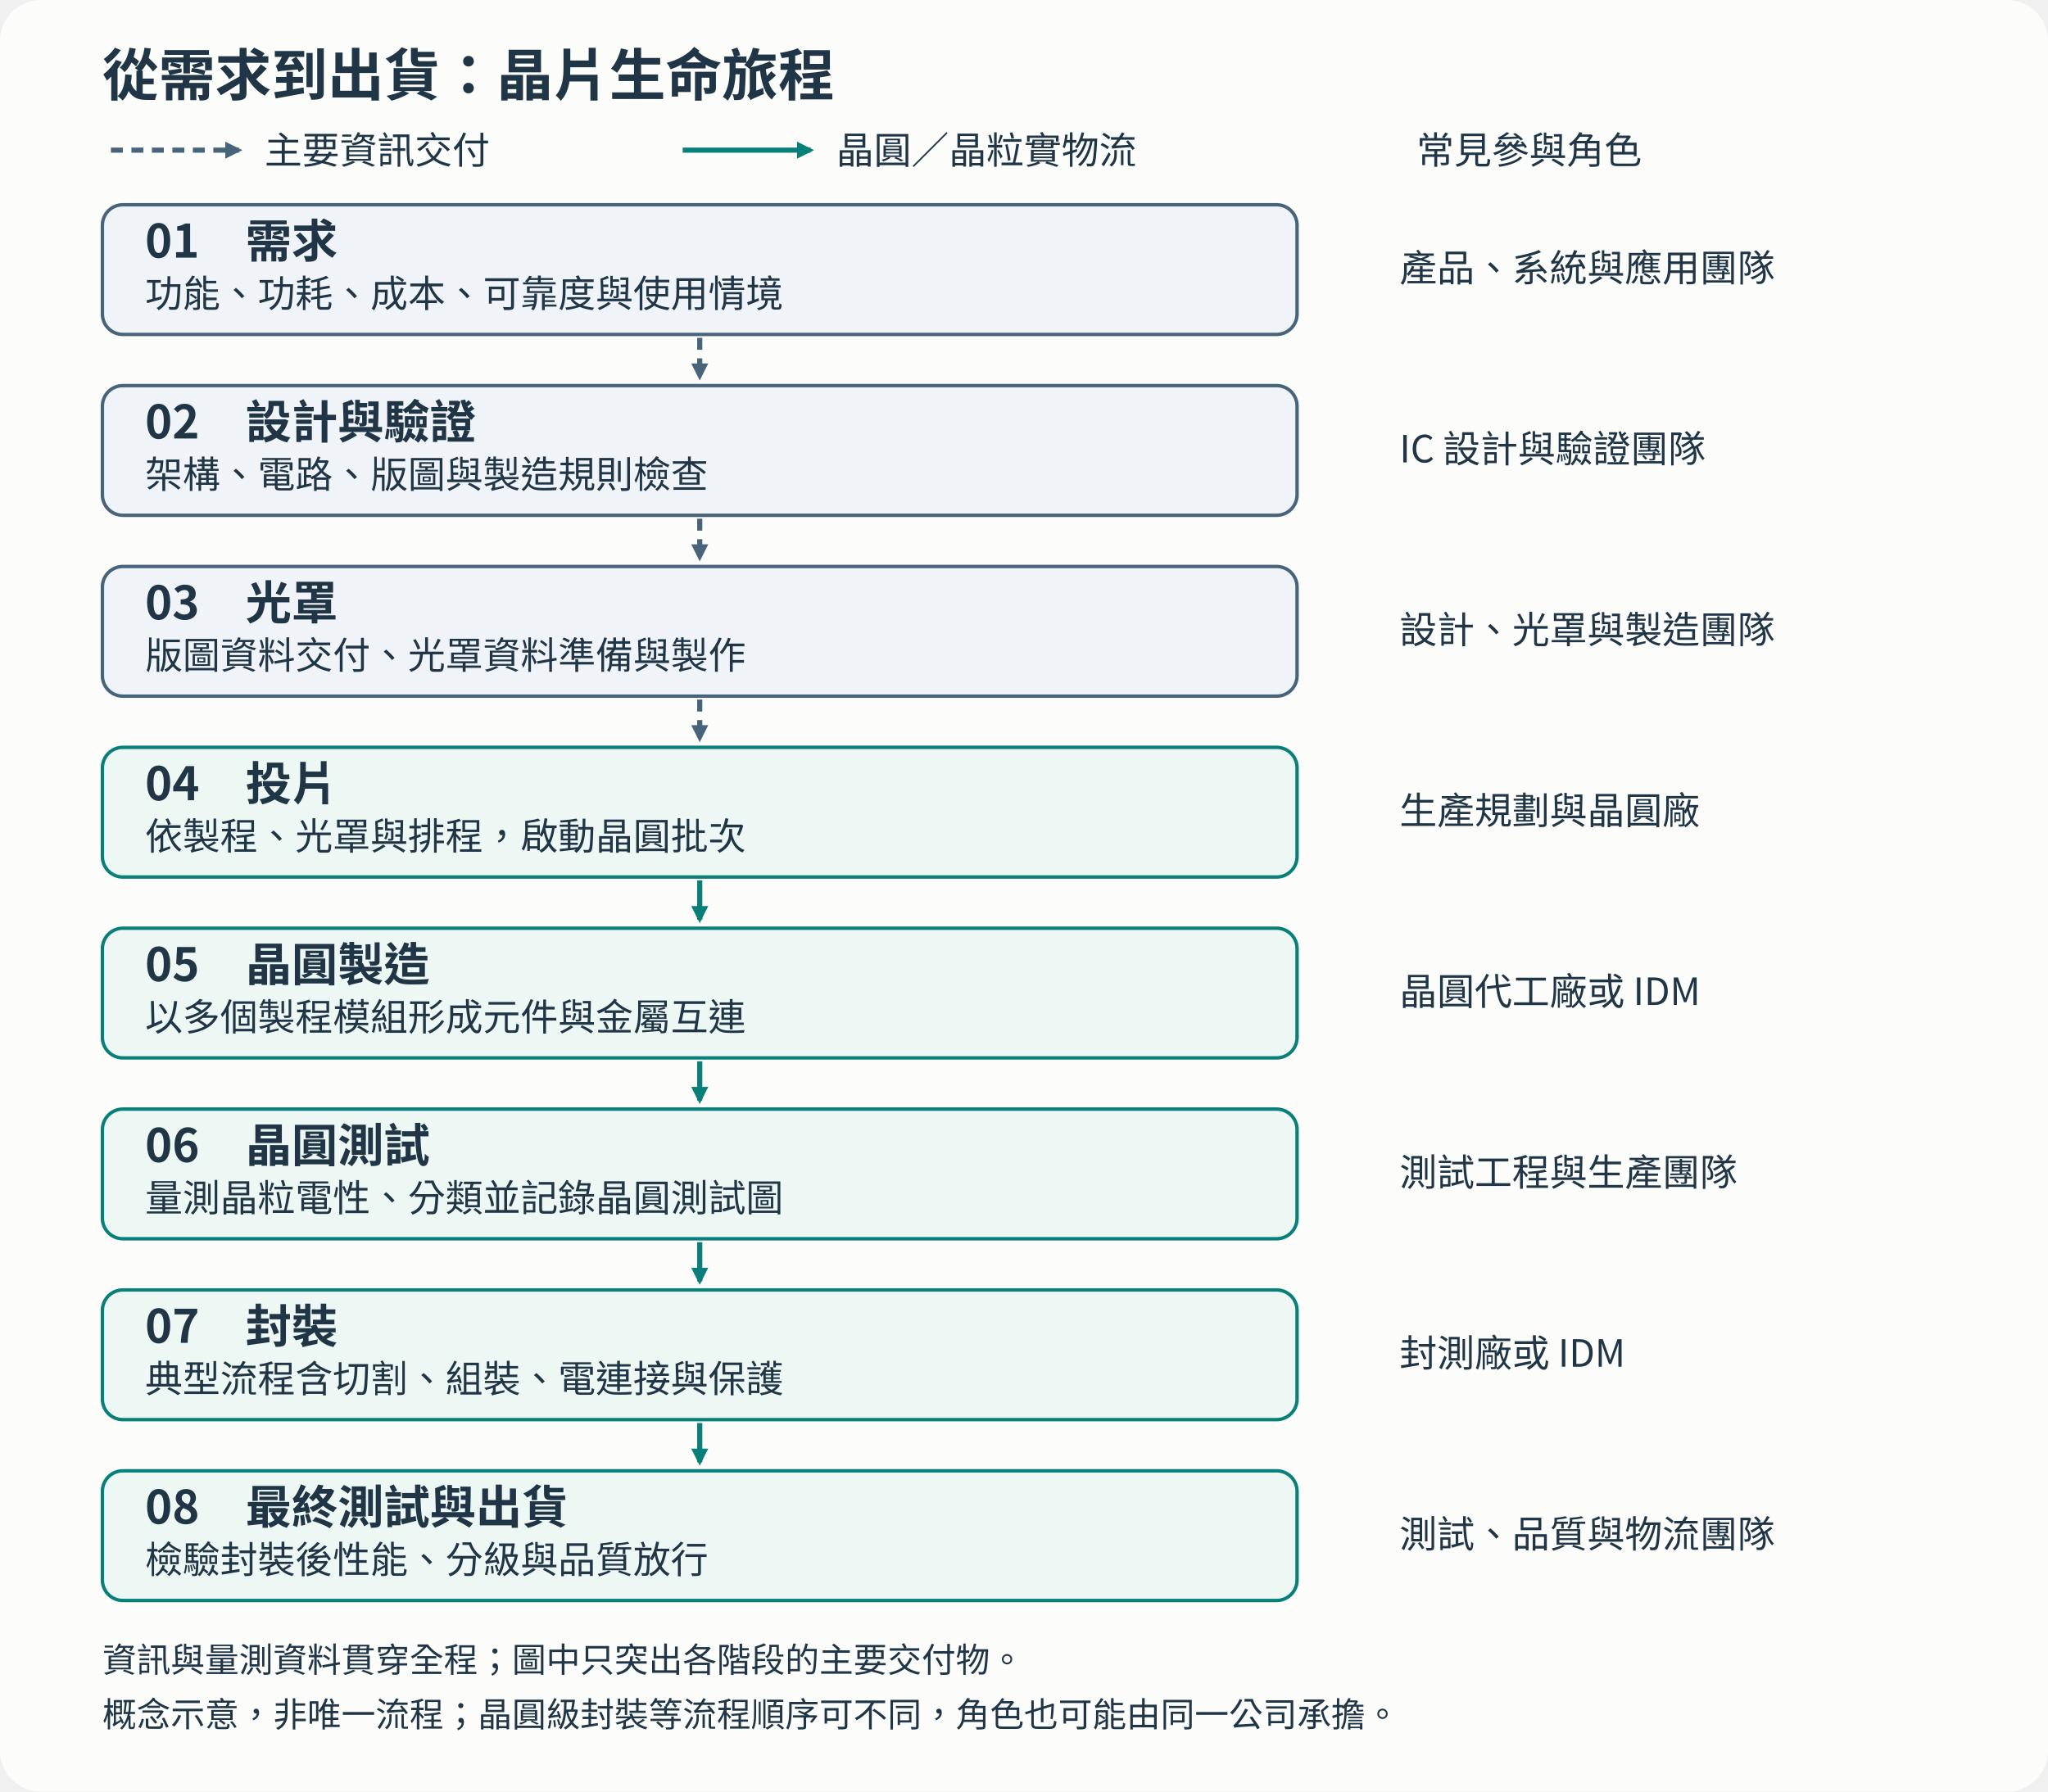
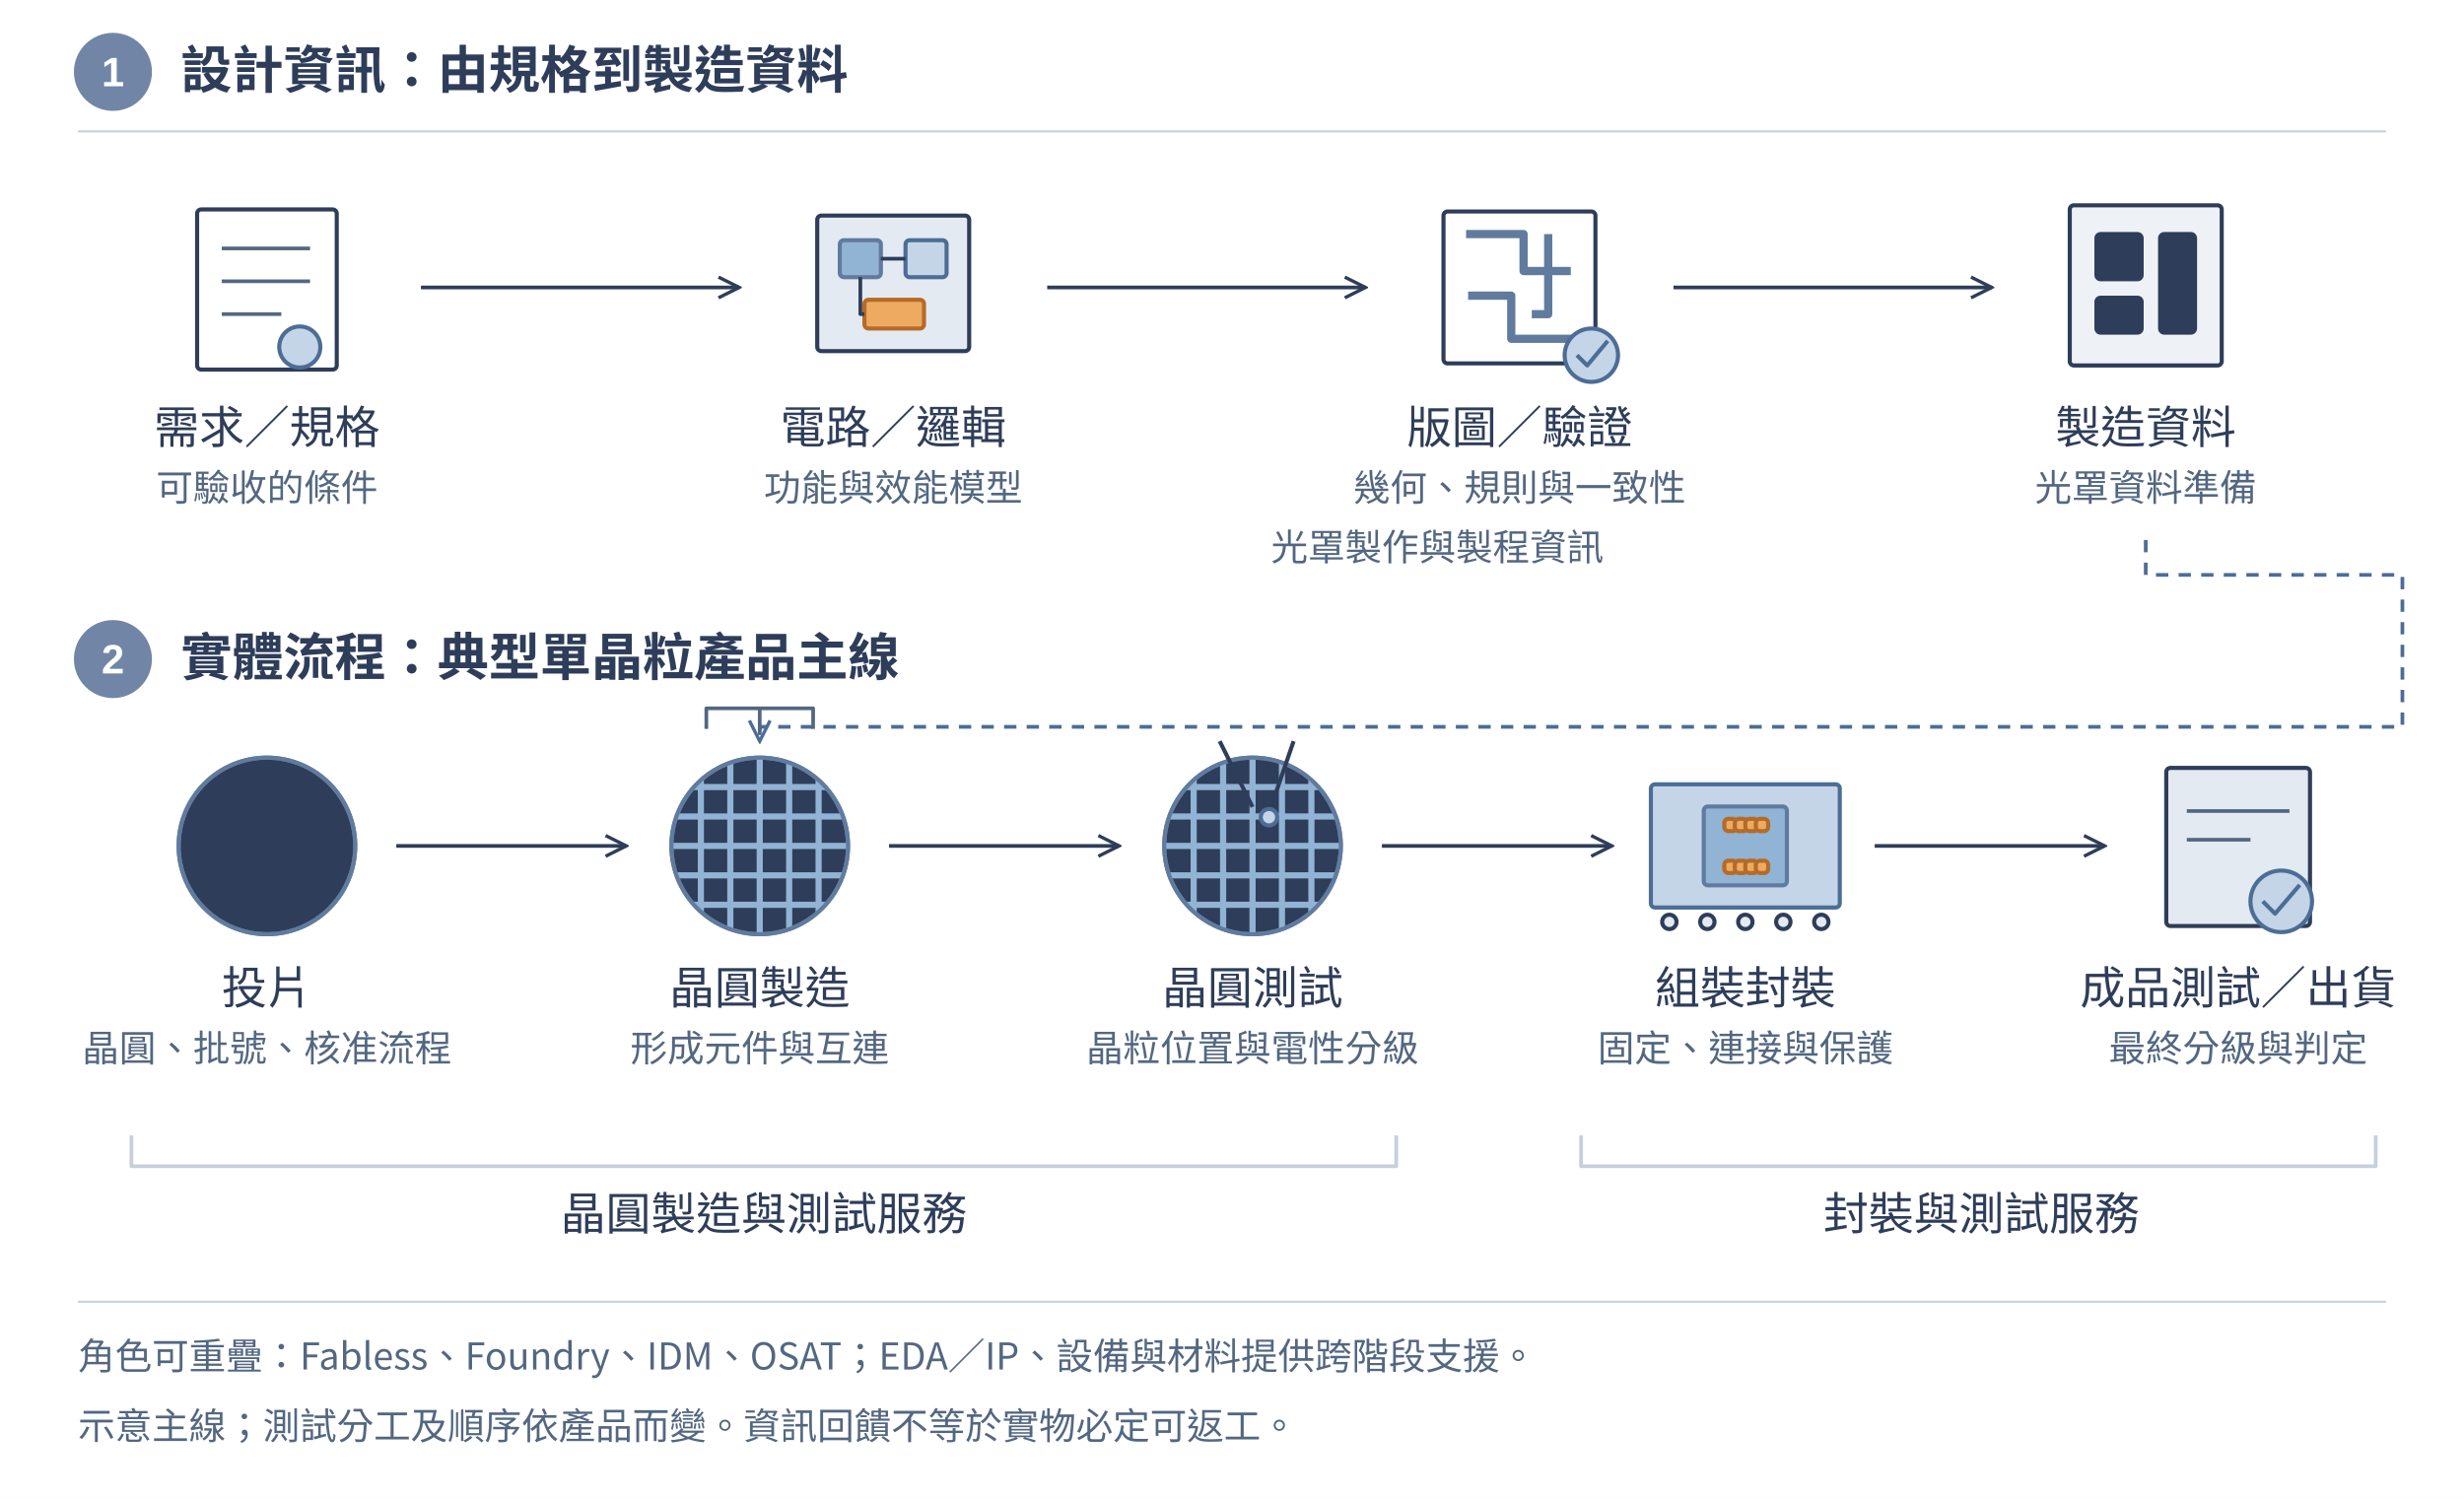
- <svg xmlns="http://www.w3.org/2000/svg" width="1200" height="1050" viewBox="0 0 1200 1050" role="img" aria-labelledby="title desc">
+ <svg xmlns="http://www.w3.org/2000/svg" width="1200" height="730" viewBox="0 0 1200 730" role="img" aria-labelledby="title desc" data-figure-style="sts-flat-v1">
  <defs>
-     <marker id="teal" markerUnits="userSpaceOnUse" markerWidth="12" markerHeight="12" refX="8" refY="5" orient="auto">
-       <path d="M0 0L10 5L0 10Z" fill="#087f79" />
+     <marker id="arrow" viewBox="0 0 10 10" refX="9" refY="5" markerWidth="7" markerHeight="7" orient="auto-start-reverse">
+       <path d="M1 1 L9 5 L1 9" fill="none" stroke="#2e3d59" stroke-width="1.3" />
    </marker>
-     <marker id="slate" markerUnits="userSpaceOnUse" markerWidth="12" markerHeight="12" refX="8" refY="5" orient="auto">
-       <path d="M0 0L10 5L0 10Z" fill="#47647b" />
+     <marker id="arrowTeal" viewBox="0 0 10 10" refX="9" refY="5" markerWidth="7" markerHeight="7" orient="auto-start-reverse">
+       <path d="M1 1 L9 5 L1 9" fill="none" stroke="#4c6d96" stroke-width="1.3" />
    </marker>
-     <marker id="hold" markerUnits="userSpaceOnUse" markerWidth="12" markerHeight="12" refX="8" refY="5" orient="auto">
-       <path d="M0 0L10 5L0 10Z" fill="#9b4b25" />
+     <marker id="arrowOrange" viewBox="0 0 10 10" refX="9" refY="5" markerWidth="7" markerHeight="7" orient="auto-start-reverse">
+       <path d="M1 1 L9 5 L1 9" fill="none" stroke="#b56b28" stroke-width="1.3" />
    </marker>
+     <style>text{font-family:"Noto Sans CJK TC","Noto Sans CJK SC","DejaVu Sans",sans-serif;fill:#2e3d59}.panel{font-size:25px;font-weight:600}.badge{font-family:Arial,sans-serif;font-size:20px;font-weight:700;fill:#ffffff}.label{font-size:22px}.note{font-size:18px;fill:#536781}.small{font-size:16px;fill:#536781}.symbol{font-size:24px;font-style:italic}.strong{font-size:22px;font-weight:600}.step{font-size:17px;letter-spacing:1.2px;fill:#536781}</style>
  </defs>
-   <style>text{font-family:"Noto Sans CJK TC","Noto Sans TC",sans-serif;fill:#203647}.heading{font-size:33px;font-weight:700}.label{font-size:27px;font-weight:700}.body{font-size:22px}.note{font-size:20px}.box{fill:#edf7f4;stroke:#087f79;stroke-width:2}.info{fill:#f0f4f8;stroke:#47647b;stroke-width:2}.white{fill:white;stroke:#3e877e;stroke-width:2}.holdbox{fill:#fff3e9;stroke:#9b4b25;stroke-width:2}.arrow{fill:none;stroke:#087f79;stroke-width:3;marker-end:url(#teal)}.dash{fill:none;stroke:#47647b;stroke-width:3;stroke-dasharray:7 5;marker-end:url(#slate)}.holdarrow{fill:none;stroke:#9b4b25;stroke-width:3;marker-end:url(#hold)}</style>
-   <rect width="1200" height="1050" rx="24" fill="#fcfdfb" />
-   <text x="60" y="56" class="heading">從需求到出貨：晶片生命旅程</text>
-   <path d="M65 88H140" class="dash" />
-   <text x="155" y="96" class="body">主要資訊交付</text>
-   <path d="M400 88H475" class="arrow" />
-   <text x="490" y="96" class="body">晶圓／晶粒實物流</text>
-   <text x="830" y="96" class="body">常見參與角色</text>
-   <rect x="60" y="120" width="700" height="76" rx="12" class="info" />
-   <text x="85" y="151" class="label">01　需求</text>
-   <text x="85" y="180" class="body">功能、功耗、成本、可靠度與使用情境</text>
-   <text x="820" y="165" class="body">產品、系統與應用團隊</text>
-   <path d="M410 198V221" class="dash" />
-   <rect x="60" y="226" width="700" height="76" rx="12" class="info" />
-   <text x="85" y="257" class="label">02　設計與驗證</text>
-   <text x="85" y="286" class="body">架構、電路、版圖與製造規則檢查</text>
-   <text x="820" y="271" class="body">IC 設計與驗證團隊</text>
-   <path d="M410 304V327" class="dash" />
-   <rect x="60" y="332" width="700" height="76" rx="12" class="info" />
-   <text x="85" y="363" class="label">03　光罩</text>
-   <text x="85" y="392" class="body">版圖資料交付、光罩資料準備與製作</text>
-   <text x="820" y="377" class="body">設計、光罩與製造團隊</text>
-   <path d="M410 410V433" class="dash" />
-   <rect x="60" y="438" width="700" height="76" rx="12" class="box" />
-   <text x="85" y="469" class="label">04　投片</text>
-   <text x="85" y="498" class="body">依製程、光罩與排程，啟動晶圓批次</text>
-   <text x="820" y="483" class="body">生產規劃與晶圓廠</text>
-   <path d="M410 516V539" class="arrow" />
-   <rect x="60" y="544" width="700" height="76" rx="12" class="box" />
-   <text x="85" y="575" class="label">05　晶圓製造</text>
-   <text x="85" y="604" class="body">以多個製程模組形成元件與金屬互連</text>
-   <text x="820" y="589" class="body">晶圓代工廠或 IDM</text>
-   <path d="M410 622V645" class="arrow" />
-   <rect x="60" y="650" width="700" height="76" rx="12" class="box" />
-   <text x="85" y="681" class="label">06　晶圓測試</text>
-   <text x="85" y="710" class="body">量測晶粒電性、分類並記錄晶圓測試圖</text>
-   <text x="820" y="695" class="body">測試工程與生產團隊</text>
-   <path d="M410 728V751" class="arrow" />
-   <rect x="60" y="756" width="700" height="76" rx="12" class="box" />
-   <text x="85" y="787" class="label">07　封裝</text>
-   <text x="85" y="816" class="body">典型流程含切割、組裝、電連接與保護</text>
-   <text x="820" y="801" class="body">封測廠或 IDM</text>
-   <path d="M410 834V857" class="arrow" />
-   <rect x="60" y="862" width="700" height="76" rx="12" class="box" />
-   <text x="85" y="893" class="label">08　最終測試與出貨</text>
-   <text x="85" y="922" class="body">檢驗封裝後性能、分級與品質放行</text>
-   <text x="820" y="907" class="body">測試、品質與物流團隊</text>
-   <text x="60" y="980" class="note">資訊與量測資料貫穿全程；圖中只突出各階段的主要交付物。</text>
-   <text x="60" y="1012" class="note">概念示意，非唯一流程；晶圓級封裝等流程順序可不同，角色也可能由同一公司承擔。</text>
+   <rect width="1200" height="730" fill="white" />
+   <circle cx="55" cy="35" r="19" fill="#7185a6" />
+   <text x="55" y="42" text-anchor="middle" class="badge">1</text>
+   <text x="88" y="43" class="panel" text-anchor="start">設計資訊：由規格到製造資料</text>
+   <line x1="38" y1="64" x2="1162" y2="64" stroke="#c5cfdd" stroke-width="1" />
+   <rect rx="2" x="96" y="102" width="68" height="78" fill="white" stroke="#2e3d59" stroke-width="2" />
+   <path d="M108 121 H151 M108 137 H151 M108 153 H137" fill="none" stroke="#536781" stroke-width="1.8" stroke-linejoin="round" />
+   <circle cx="146" cy="169" r="10" fill="#c4d5e7" stroke="#4c6d96" stroke-width="2" />
+   <rect rx="2" x="398" y="105" width="74" height="66" fill="#e4eaf2" stroke="#2e3d59" stroke-width="2" />
+   <rect rx="2" x="409" y="117" width="20" height="18" fill="#91b3d4" stroke="#607b9e" stroke-width="2" />
+   <rect rx="2" x="441" y="117" width="20" height="18" fill="#c4d5e7" stroke="#4c6d96" stroke-width="2" />
+   <rect rx="2" x="421" y="146" width="29" height="14" fill="#edaa60" stroke="#b56b28" stroke-width="2" />
+   <line x1="429" y1="126" x2="441" y2="126" stroke="#2e3d59" stroke-width="1.8" />
+   <path d="M419 135 V153 H421" fill="none" stroke="#2e3d59" stroke-width="1.8" stroke-linejoin="round" />
+   <rect rx="2" x="703" y="103" width="74" height="74" fill="white" stroke="#2e3d59" stroke-width="2" />
+   <path d="M714 114 H742 V132 H765 M715 144 H736 V165 H766 M754 114 V153 H746" fill="none" stroke="#607b9e" stroke-width="4" stroke-linejoin="round" />
+   <circle cx="775" cy="173" r="13" fill="#c4d5e7" stroke="#4c6d96" stroke-width="2" />
+   <path d="M768 173 L773 178 L783 166" fill="none" stroke="#4c6d96" stroke-width="2" stroke-linejoin="round" />
+   <rect rx="2" x="1008" y="100" width="74" height="78" fill="#eef2f7" stroke="#2e3d59" stroke-width="2" />
+   <rect rx="2" x="1021" y="114" width="22" height="22" fill="#2e3d59" stroke="#2e3d59" stroke-width="2" />
+   <rect rx="2" x="1052" y="114" width="17" height="48" fill="#2e3d59" stroke="#2e3d59" stroke-width="2" />
+   <rect rx="2" x="1021" y="145" width="22" height="17" fill="#2e3d59" stroke="#2e3d59" stroke-width="2" />
+   <line x1="205" y1="140" x2="360" y2="140" stroke="#2e3d59" stroke-width="1.8" marker-end="url(#arrow)" />
+   <line x1="510" y1="140" x2="665" y2="140" stroke="#2e3d59" stroke-width="1.8" marker-end="url(#arrow)" />
+   <line x1="815" y1="140" x2="970" y2="140" stroke="#2e3d59" stroke-width="1.8" marker-end="url(#arrow)" />
+   <text x="130" y="216" class="label" text-anchor="middle">需求／規格</text>
+   <text x="130" y="244" class="note" text-anchor="middle">可驗收的條件</text>
+   <text x="435" y="216" class="label" text-anchor="middle">電路／邏輯</text>
+   <text x="435" y="244" class="note" text-anchor="middle">功能與效能模型</text>
+   <text x="740" y="216" class="label" text-anchor="middle">版圖／驗證</text>
+   <text x="740" y="244" class="note" text-anchor="middle">幾何、規則與一致性</text>
+   <text x="1045" y="216" class="label" text-anchor="middle">製造資料</text>
+   <text x="1045" y="244" class="note" text-anchor="middle">光罩資料準備</text>
+   <path d="M1045 263 V280 H1170 V354 H370 V361" fill="none" stroke="#4c6d96" stroke-width="1.8" stroke-linejoin="round" stroke-dasharray="6 5" marker-end="url(#arrowTeal)" />
+   <text x="700" y="273" class="note" text-anchor="middle">光罩製作與製程資訊</text>
+   <circle cx="55" cy="321" r="19" fill="#7185a6" />
+   <text x="55" y="328" text-anchor="middle" class="badge">2</text>
+   <text x="88" y="329" class="panel" text-anchor="start">實體流程：典型單晶粒產品主線</text>
+   <defs>
+     <clipPath id="wafer1">
+       <circle cx="130" cy="412" r="43" />
+     </clipPath>
+   </defs>
+   <circle cx="130" cy="412" r="43" fill="#2e3d59" stroke="#607b9e" stroke-width="2" />
+   <circle cx="130" cy="412" r="43" fill="none" stroke="#607b9e" stroke-width="2" />
+   <defs>
+     <clipPath id="wafer2">
+       <circle cx="370" cy="412" r="43" />
+     </clipPath>
+   </defs>
+   <circle cx="370" cy="412" r="43" fill="#2e3d59" stroke="#607b9e" stroke-width="2" />
+   <g clip-path="url(#wafer2)">
+     <line x1="327" y1="383.333" x2="413" y2="383.333" stroke="#91b3d4" stroke-width="3" />
+     <line x1="341.333" y1="369" x2="341.333" y2="455" stroke="#91b3d4" stroke-width="3" />
+     <line x1="327" y1="397.667" x2="413" y2="397.667" stroke="#91b3d4" stroke-width="3" />
+     <line x1="355.667" y1="369" x2="355.667" y2="455" stroke="#91b3d4" stroke-width="3" />
+     <line x1="327" y1="412" x2="413" y2="412" stroke="#91b3d4" stroke-width="3" />
+     <line x1="370" y1="369" x2="370" y2="455" stroke="#91b3d4" stroke-width="3" />
+     <line x1="327" y1="426.333" x2="413" y2="426.333" stroke="#91b3d4" stroke-width="3" />
+     <line x1="384.333" y1="369" x2="384.333" y2="455" stroke="#91b3d4" stroke-width="3" />
+     <line x1="327" y1="440.667" x2="413" y2="440.667" stroke="#91b3d4" stroke-width="3" />
+     <line x1="398.667" y1="369" x2="398.667" y2="455" stroke="#91b3d4" stroke-width="3" />
+   </g>
+   <circle cx="370" cy="412" r="43" fill="none" stroke="#607b9e" stroke-width="2" />
+   <path d="M344 355 V345 H396 V355" fill="none" stroke="#536781" stroke-width="1.8" stroke-linejoin="round" />
+   <line x1="370" y1="345" x2="370" y2="358" stroke="#536781" stroke-width="1.8" />
+   <defs>
+     <clipPath id="wafer3">
+       <circle cx="610" cy="412" r="43" />
+     </clipPath>
+   </defs>
+   <circle cx="610" cy="412" r="43" fill="#2e3d59" stroke="#607b9e" stroke-width="2" />
+   <g clip-path="url(#wafer3)">
+     <line x1="567" y1="383.333" x2="653" y2="383.333" stroke="#91b3d4" stroke-width="3" />
+     <line x1="581.333" y1="369" x2="581.333" y2="455" stroke="#91b3d4" stroke-width="3" />
+     <line x1="567" y1="397.667" x2="653" y2="397.667" stroke="#91b3d4" stroke-width="3" />
+     <line x1="595.667" y1="369" x2="595.667" y2="455" stroke="#91b3d4" stroke-width="3" />
+     <line x1="567" y1="412" x2="653" y2="412" stroke="#91b3d4" stroke-width="3" />
+     <line x1="610" y1="369" x2="610" y2="455" stroke="#91b3d4" stroke-width="3" />
+     <line x1="567" y1="426.333" x2="653" y2="426.333" stroke="#91b3d4" stroke-width="3" />
+     <line x1="624.333" y1="369" x2="624.333" y2="455" stroke="#91b3d4" stroke-width="3" />
+     <line x1="567" y1="440.667" x2="653" y2="440.667" stroke="#91b3d4" stroke-width="3" />
+     <line x1="638.667" y1="369" x2="638.667" y2="455" stroke="#91b3d4" stroke-width="3" />
+   </g>
+   <circle cx="610" cy="412" r="43" fill="none" stroke="#607b9e" stroke-width="2" />
+   <path d="M594 361 L610 393 M630 361 L619 393" fill="none" stroke="#2e3d59" stroke-width="2" stroke-linejoin="round" />
+   <circle cx="618" cy="398" r="4" fill="#c4d5e7" stroke="#4c6d96" stroke-width="2" />
+   <rect rx="2" x="804" y="382" width="92" height="60" fill="#c4d5e7" stroke="#4c6d96" stroke-width="2" />
+   <rect rx="2" x="829.76" y="392.8" width="40.48" height="38.4" fill="#91b3d4" stroke="#607b9e" stroke-width="2" />
+   <rect rx="2" x="839.76" y="398.8" width="6" height="6" fill="#edaa60" stroke="#b56b28" stroke-width="2" />
+   <rect rx="2" x="839.76" y="419.2" width="6" height="6" fill="#edaa60" stroke="#b56b28" stroke-width="2" />
+   <rect rx="2" x="844.88" y="398.8" width="6" height="6" fill="#edaa60" stroke="#b56b28" stroke-width="2" />
+   <rect rx="2" x="844.88" y="419.2" width="6" height="6" fill="#edaa60" stroke="#b56b28" stroke-width="2" />
+   <rect rx="2" x="850" y="398.8" width="6" height="6" fill="#edaa60" stroke="#b56b28" stroke-width="2" />
+   <rect rx="2" x="850" y="419.2" width="6" height="6" fill="#edaa60" stroke="#b56b28" stroke-width="2" />
+   <rect rx="2" x="855.12" y="398.8" width="6" height="6" fill="#edaa60" stroke="#b56b28" stroke-width="2" />
+   <rect rx="2" x="855.12" y="419.2" width="6" height="6" fill="#edaa60" stroke="#b56b28" stroke-width="2" />
+   <circle cx="813" cy="449" r="3.5" fill="#e4eaf2" stroke="#2e3d59" stroke-width="2" />
+   <circle cx="831.5" cy="449" r="3.5" fill="#e4eaf2" stroke="#2e3d59" stroke-width="2" />
+   <circle cx="850" cy="449" r="3.5" fill="#e4eaf2" stroke="#2e3d59" stroke-width="2" />
+   <circle cx="868.5" cy="449" r="3.5" fill="#e4eaf2" stroke="#2e3d59" stroke-width="2" />
+   <circle cx="887" cy="449" r="3.5" fill="#e4eaf2" stroke="#2e3d59" stroke-width="2" />
+   <rect rx="2" x="1055" y="374" width="70" height="77" fill="#e4eaf2" stroke="#2e3d59" stroke-width="2" />
+   <path d="M1065 395 H1115 M1065 409 H1096" fill="none" stroke="#536781" stroke-width="1.8" stroke-linejoin="round" />
+   <circle cx="1111" cy="439" r="15" fill="#c4d5e7" stroke="#4c6d96" stroke-width="2" />
+   <path d="M1102 439 L1108 445 L1120 431" fill="none" stroke="#4c6d96" stroke-width="2" stroke-linejoin="round" />
+   <line x1="193" y1="412" x2="305" y2="412" stroke="#2e3d59" stroke-width="1.8" marker-end="url(#arrow)" />
+   <line x1="433" y1="412" x2="545" y2="412" stroke="#2e3d59" stroke-width="1.8" marker-end="url(#arrow)" />
+   <line x1="673" y1="412" x2="785" y2="412" stroke="#2e3d59" stroke-width="1.8" marker-end="url(#arrow)" />
+   <line x1="913" y1="412" x2="1025" y2="412" stroke="#2e3d59" stroke-width="1.8" marker-end="url(#arrow)" />
+   <text x="130" y="489" class="label" text-anchor="middle">投片</text>
+   <text x="130" y="517" class="note" text-anchor="middle">晶圓、批號、核准流程</text>
+   <text x="370" y="489" class="label" text-anchor="middle">晶圓製造</text>
+   <text x="370" y="517" class="note" text-anchor="middle">形成元件與互連</text>
+   <text x="610" y="489" class="label" text-anchor="middle">晶圓測試</text>
+   <text x="610" y="517" class="note" text-anchor="middle">晶粒位置與電性分級</text>
+   <text x="850" y="489" class="label" text-anchor="middle">組裝封裝</text>
+   <text x="850" y="517" class="note" text-anchor="middle">固定、連接與保護</text>
+   <text x="1090" y="489" class="label" text-anchor="middle">成品測試／出貨</text>
+   <text x="1090" y="517" class="note" text-anchor="middle">最終分級與判定</text>
+   <path d="M64 553 V568 H680 V553" fill="none" stroke="#c5cfdd" stroke-width="1.8" stroke-linejoin="round" />
+   <path d="M770 553 V568 H1157 V553" fill="none" stroke="#c5cfdd" stroke-width="1.8" stroke-linejoin="round" />
+   <text x="372" y="599" class="label" text-anchor="middle">晶圓製造與測試服務</text>
+   <text x="965" y="599" class="label" text-anchor="middle">封裝與測試服務</text>
+   <line x1="38" y1="634" x2="1162" y2="634" stroke="#c5cfdd" stroke-width="1" />
+   <text x="38" y="667" class="note" text-anchor="start">角色可重疊：Fabless、Foundry、IDM、OSAT；EDA／IP、設備與材料提供跨階段支援。</text>
+   <text x="38" y="701" class="note" text-anchor="start">示意主線；測試分工及順序依產品而變。資訊回饋不等於實物必定可返工。</text>
</svg>
